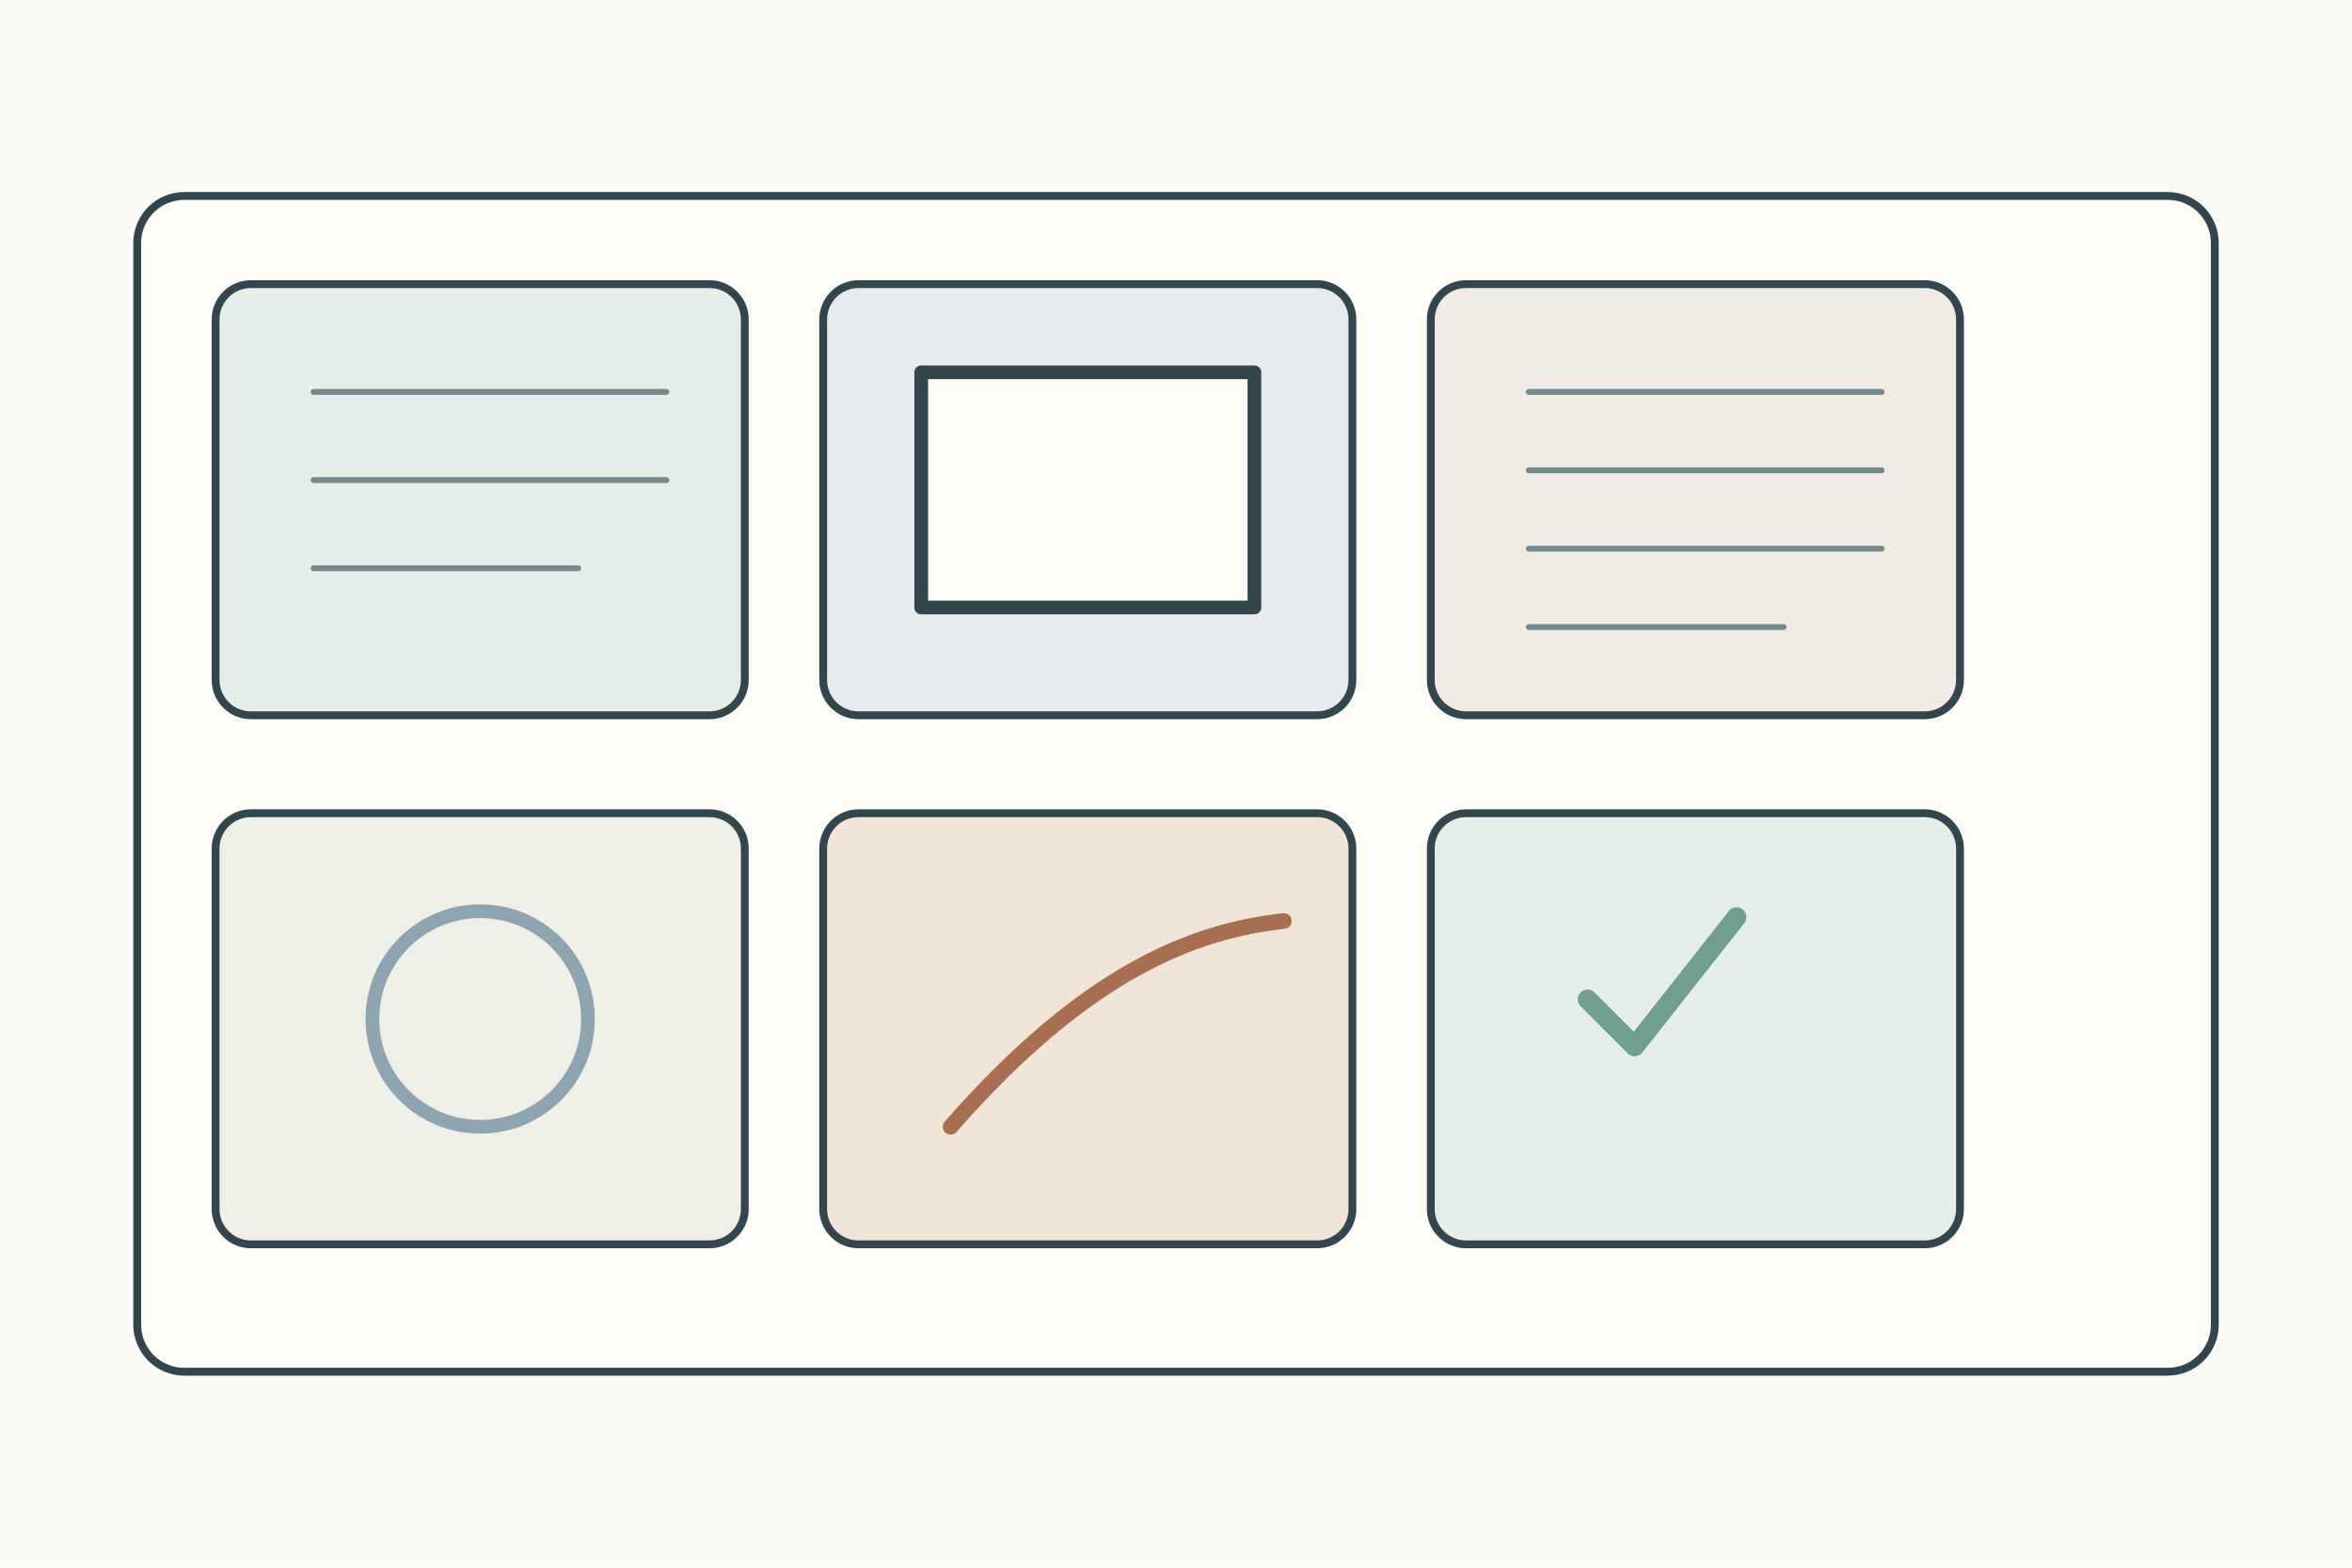
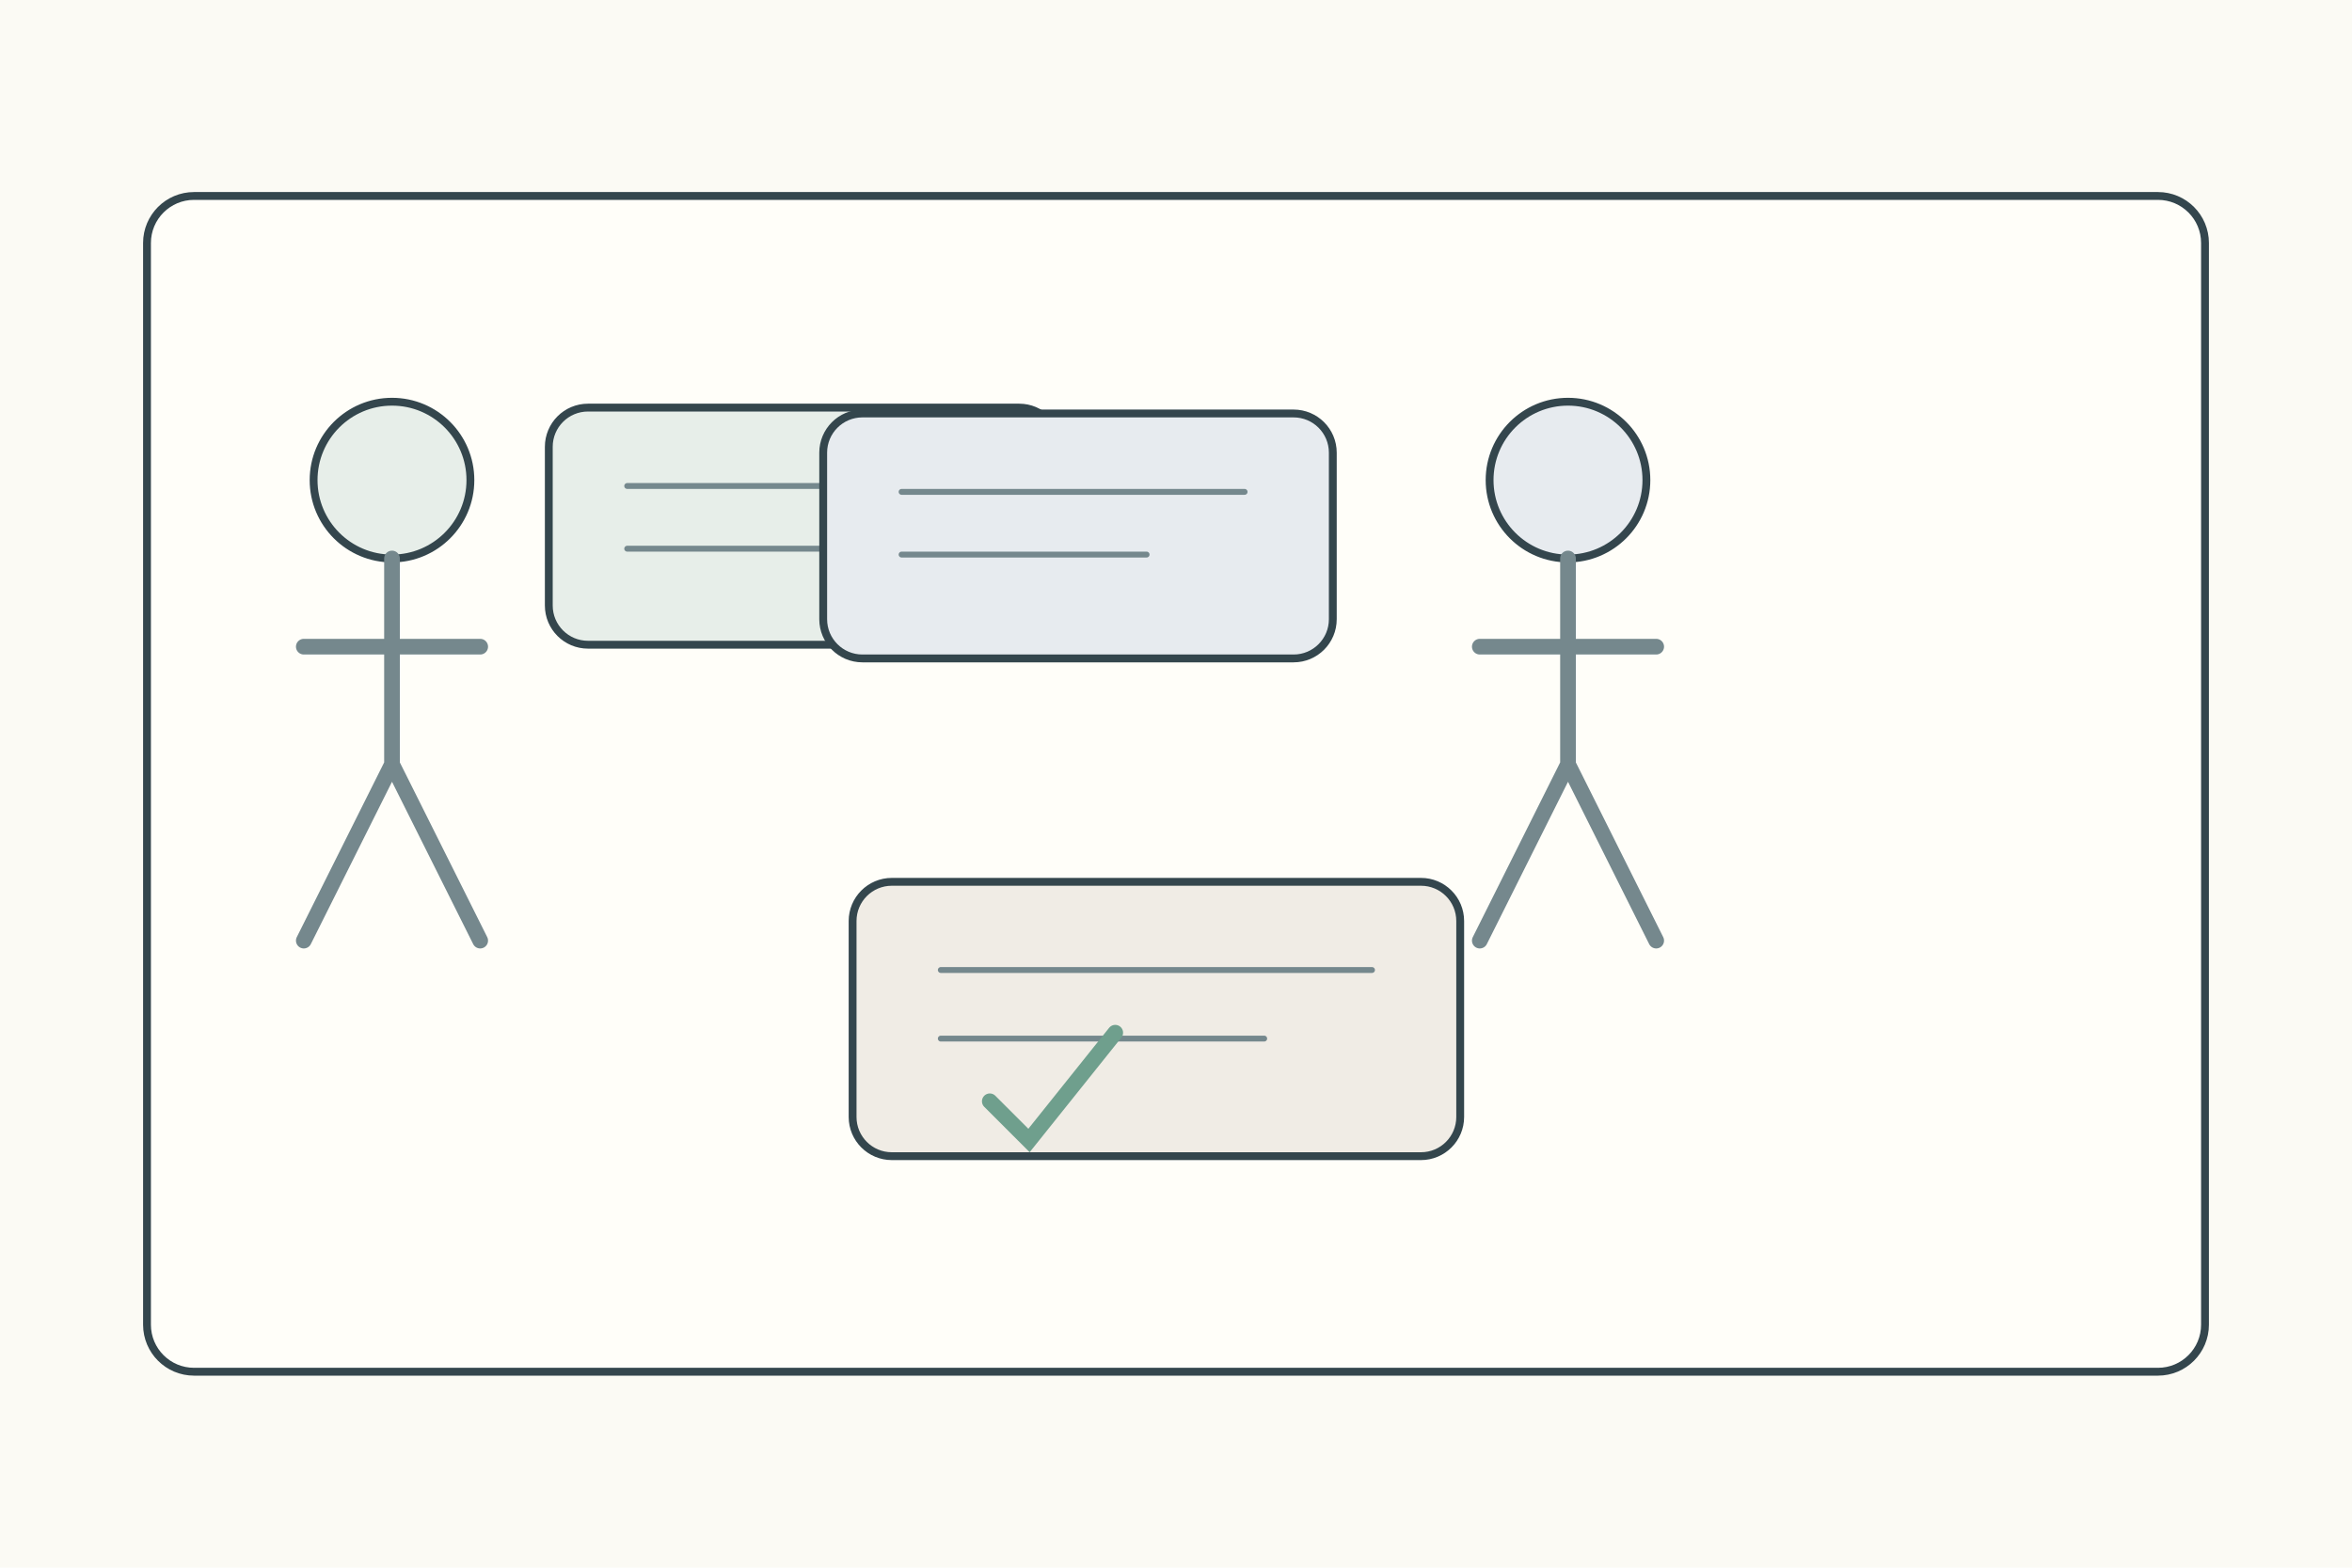
<svg xmlns="http://www.w3.org/2000/svg" width="1200" height="800">
  <rect width="1200" height="800" fill="#fbfaf4" />
-   <g stroke="#34464d" stroke-width="4" fill="none" stroke-linecap="round" stroke-linejoin="round">
-     <rect x="70" y="100" width="1060" height="600" rx="24" fill="#fffef9" />
-     <g transform="translate(110 145)">
-       <g>
-         <rect width="270" height="220" rx="18" fill="#e5eee8" />
-         <path d="M50 55h180M50 100h180M50 145h135" stroke="#75888d" stroke-width="3" />
-       </g>
-       <g transform="translate(310 0)">
-         <rect width="270" height="220" rx="18" fill="#e7ebef" />
-         <rect x="50" y="45" width="170" height="120" fill="#fffef9" stroke-width="7" />
-       </g>
-       <g transform="translate(620 0)">
-         <rect width="270" height="220" rx="18" fill="#f0ece5" />
-         <path d="M50 55h180M50 95h180M50 135h180M50 175h130" stroke="#75888d" stroke-width="3" />
-       </g>
-       <g transform="translate(0 270)">
-         <rect width="270" height="220" rx="18" fill="#eef0e8" />
-         <circle cx="135" cy="105" r="55" fill="none" stroke="#8ea4b0" stroke-width="7" />
-       </g>
-       <g transform="translate(310 270)">
-         <rect width="270" height="220" rx="18" fill="#f0e5d7" />
-         <path d="M65 160c70-80 125-100 170-105" stroke="#a66f50" stroke-width="8" />
-       </g>
-       <g transform="translate(620 270)">
-         <rect width="270" height="220" rx="18" fill="#e5eee8" />
-         <path d="M80 95l24 24 52-66" stroke="#6f9f8d" stroke-width="10" />
-       </g>
+   <g stroke="#34464d" stroke-width="4" fill="none" stroke-linecap="round">
+     <rect x="75" y="100" width="1050" height="600" rx="24" fill="#fffef9" />
+     <g transform="translate(120 180)">
+       <circle cx="80" cy="65" r="40" fill="#e7eee9" />
+       <path d="M80 105v105M35 150h90M80 210l-45 90M80 210l45 90" stroke="#75888d" stroke-width="8" />
+       <rect x="160" y="28" width="260" height="121" rx="20" fill="#e7eee9" />
+       <path d="M200 68h175M200 100h125" stroke="#75888d" stroke-width="3" />
+     </g>
+     <g transform="translate(720 180)">
+       <circle cx="80" cy="65" r="40" fill="#e7ebef" />
+       <path d="M80 105v105M35 150h90M80 210l-45 90M80 210l45 90" stroke="#75888d" stroke-width="8" />
+       <rect x="-300" y="31" width="260" height="125" rx="20" fill="#e7ebef" />
+       <path d="M-260 71h175M-260 103h125" stroke="#75888d" stroke-width="3" />
+     </g>
+     <g transform="translate(435 450)">
+       <rect width="310" height="140" rx="20" fill="#f0ece5" />
+       <path d="M45 45h220M45 80h165" stroke="#75888d" stroke-width="3" />
+       <path d="M70 112l20 20 44-55" stroke="#6f9f8d" stroke-width="8" />
    </g>
  </g>
</svg>
